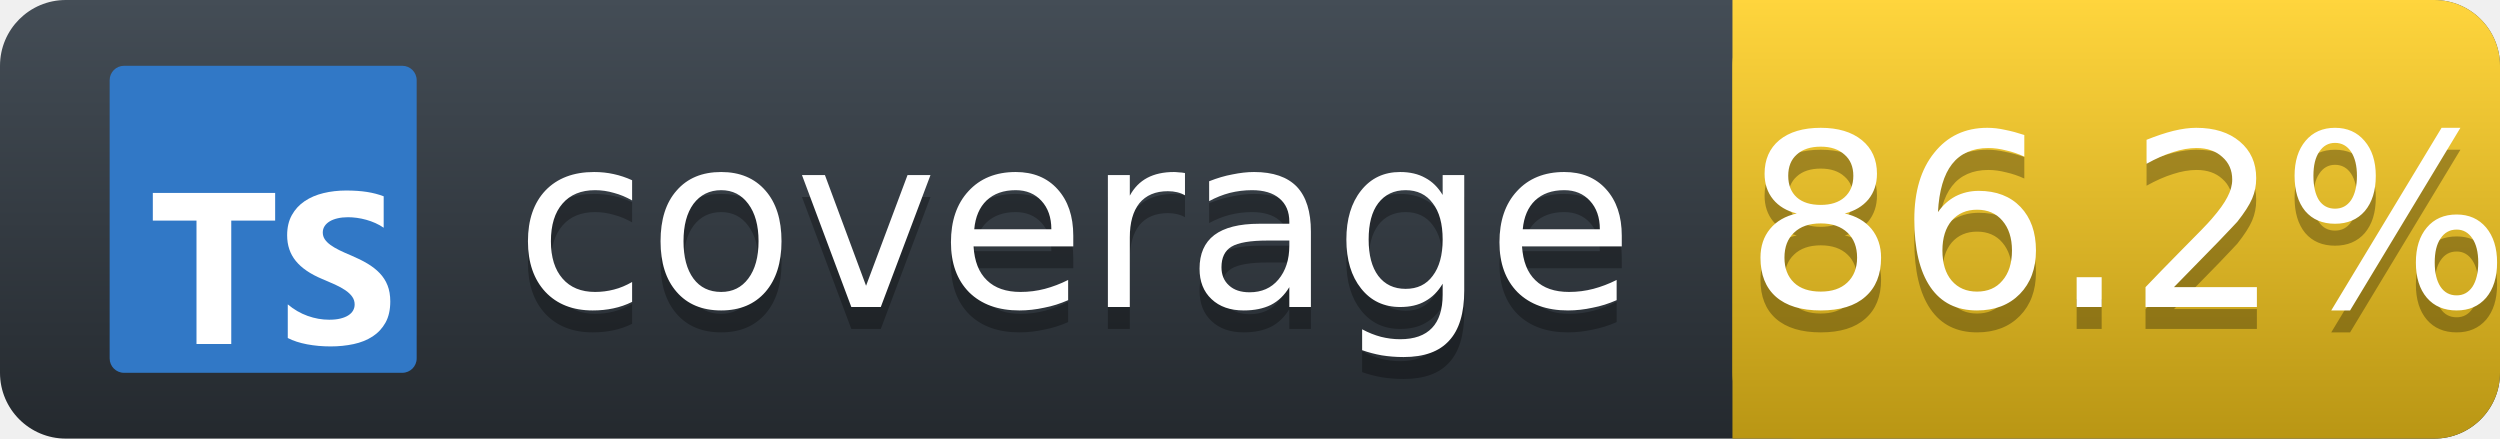
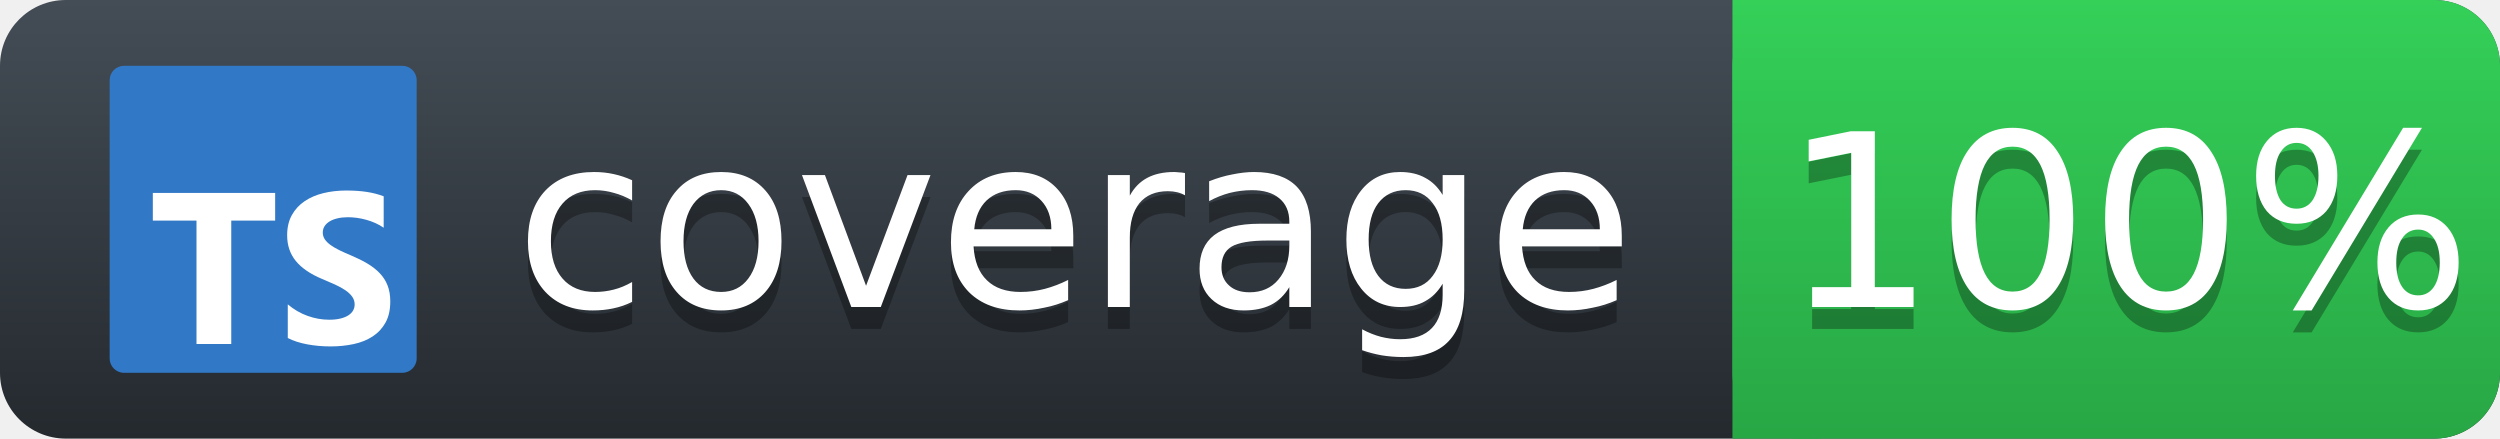
<svg xmlns="http://www.w3.org/2000/svg" width="114" height="20">
  <defs>
    <linearGradient id="workflow-fill" x1="50%" y1="0%" x2="50%" y2="100%">
      <stop stop-color="#444D56" offset="0%" />
      <stop stop-color="#24292E" offset="100%" />
    </linearGradient>
    <linearGradient id="state-fill" x1="50%" y1="0%" x2="50%" y2="100%">
-       <stop stop-color="#FFD53D" offset="0%" />
-       <stop stop-color="#B99614" offset="100%" />
+       <stop stop-color="#34D058" offset="0%" />
+       <stop stop-color="#28A745" offset="100%" />
    </linearGradient>
  </defs>
  <g>
    <rect rx="3" width="114" height="20" fill="url(#workflow-fill)" />
    <rect rx="3" x="79" width="35" height="20" fill="url(#state-fill)" />
    <path fill="url(#state-fill)" d="M79 0h4v20h-4z" />
    <rect rx="3" width="116" height="20" fill="url(#a)" />
    <g fill="#fff" text-anchor="middle" font-family="DejaVu Sans,Verdana,Geneva,sans-serif" font-size="11">
      <text x="49" y="15" fill="#010101" fill-opacity=".3" aria-hidden="true">coverage</text>
      <text x="49" y="14">coverage</text>
-       <text x="97" y="15" fill="#010101" fill-opacity=".3" aria-hidden="true">86.2%</text>
-       <text x="97" y="14">86.2%</text>
+       <text x="97" y="15" fill="#010101" fill-opacity=".3" aria-hidden="true">100%</text>
+       <text x="97" y="14">100%</text>
    </g>
    <svg x="5" y="3" fill="none" height="14" viewBox="0 0 128 128" width="14">
      <rect fill="#3178c6" height="128" rx="6" width="128" />
      <path clip-rule="evenodd" d="m74.262 99.468v14.026c2.272 1.168 4.96 2.045 8.062 2.629 3.103.585 6.373.877 9.81.877 3.35 0 6.533-.321 9.548-.964 3.016-.643 5.659-1.702 7.932-3.178 2.272-1.476 4.071-3.404 5.397-5.786 1.325-2.381 1.988-5.325 1.988-8.831 0-2.542-.379-4.77-1.136-6.684-.758-1.914-1.85-3.616-3.278-5.106-1.427-1.49-3.139-2.827-5.134-4.01-1.996-1.183-4.246-2.301-6.752-3.353-1.835-.76-3.481-1.498-4.938-2.213-1.457-.716-2.695-1.446-3.714-2.192-1.02-.745-1.806-1.534-2.36-2.367-.553-.833-.83-1.775-.83-2.827 0-.964.248-1.834.743-2.608s1.194-1.439 2.098-1.994c.903-.555 2.01-.986 3.321-1.293 1.311-.307 2.768-.46 4.37-.46 1.166 0 2.396.088 3.693.263 1.296.175 2.6.446 3.911.811 1.311.365 2.585.825 3.824 1.381 1.238.555 2.381 1.198 3.43 1.929v-13.105c-2.127-.818-4.45-1.425-6.97-1.819s-5.411-.592-8.674-.592c-3.321 0-6.467.358-9.439 1.074-2.971.716-5.586 1.834-7.844 3.353-2.258 1.52-4.042 3.455-5.353 5.808-1.311 2.352-1.966 5.165-1.966 8.437 0 4.178 1.202 7.743 3.605 10.694 2.404 2.951 6.052 5.45 10.947 7.495 1.923.789 3.715 1.563 5.375 2.323 1.661.76 3.095 1.549 4.304 2.367s2.163 1.709 2.862 2.674c.7.964 1.049 2.06 1.049 3.287 0 .906-.218 1.746-.655 2.52s-1.1 1.446-1.988 2.016c-.889.57-1.996 1.016-3.321 1.337-1.325.321-2.877.482-4.654.482-3.03 0-6.03-.533-9.002-1.6-2.971-1.066-5.724-2.666-8.259-4.799zm-23.56-34.914h18.297v-11.554h-51v11.554h18.208v51.446h14.495z" fill="#fff" fill-rule="evenodd" />
    </svg>
  </g>
</svg>
